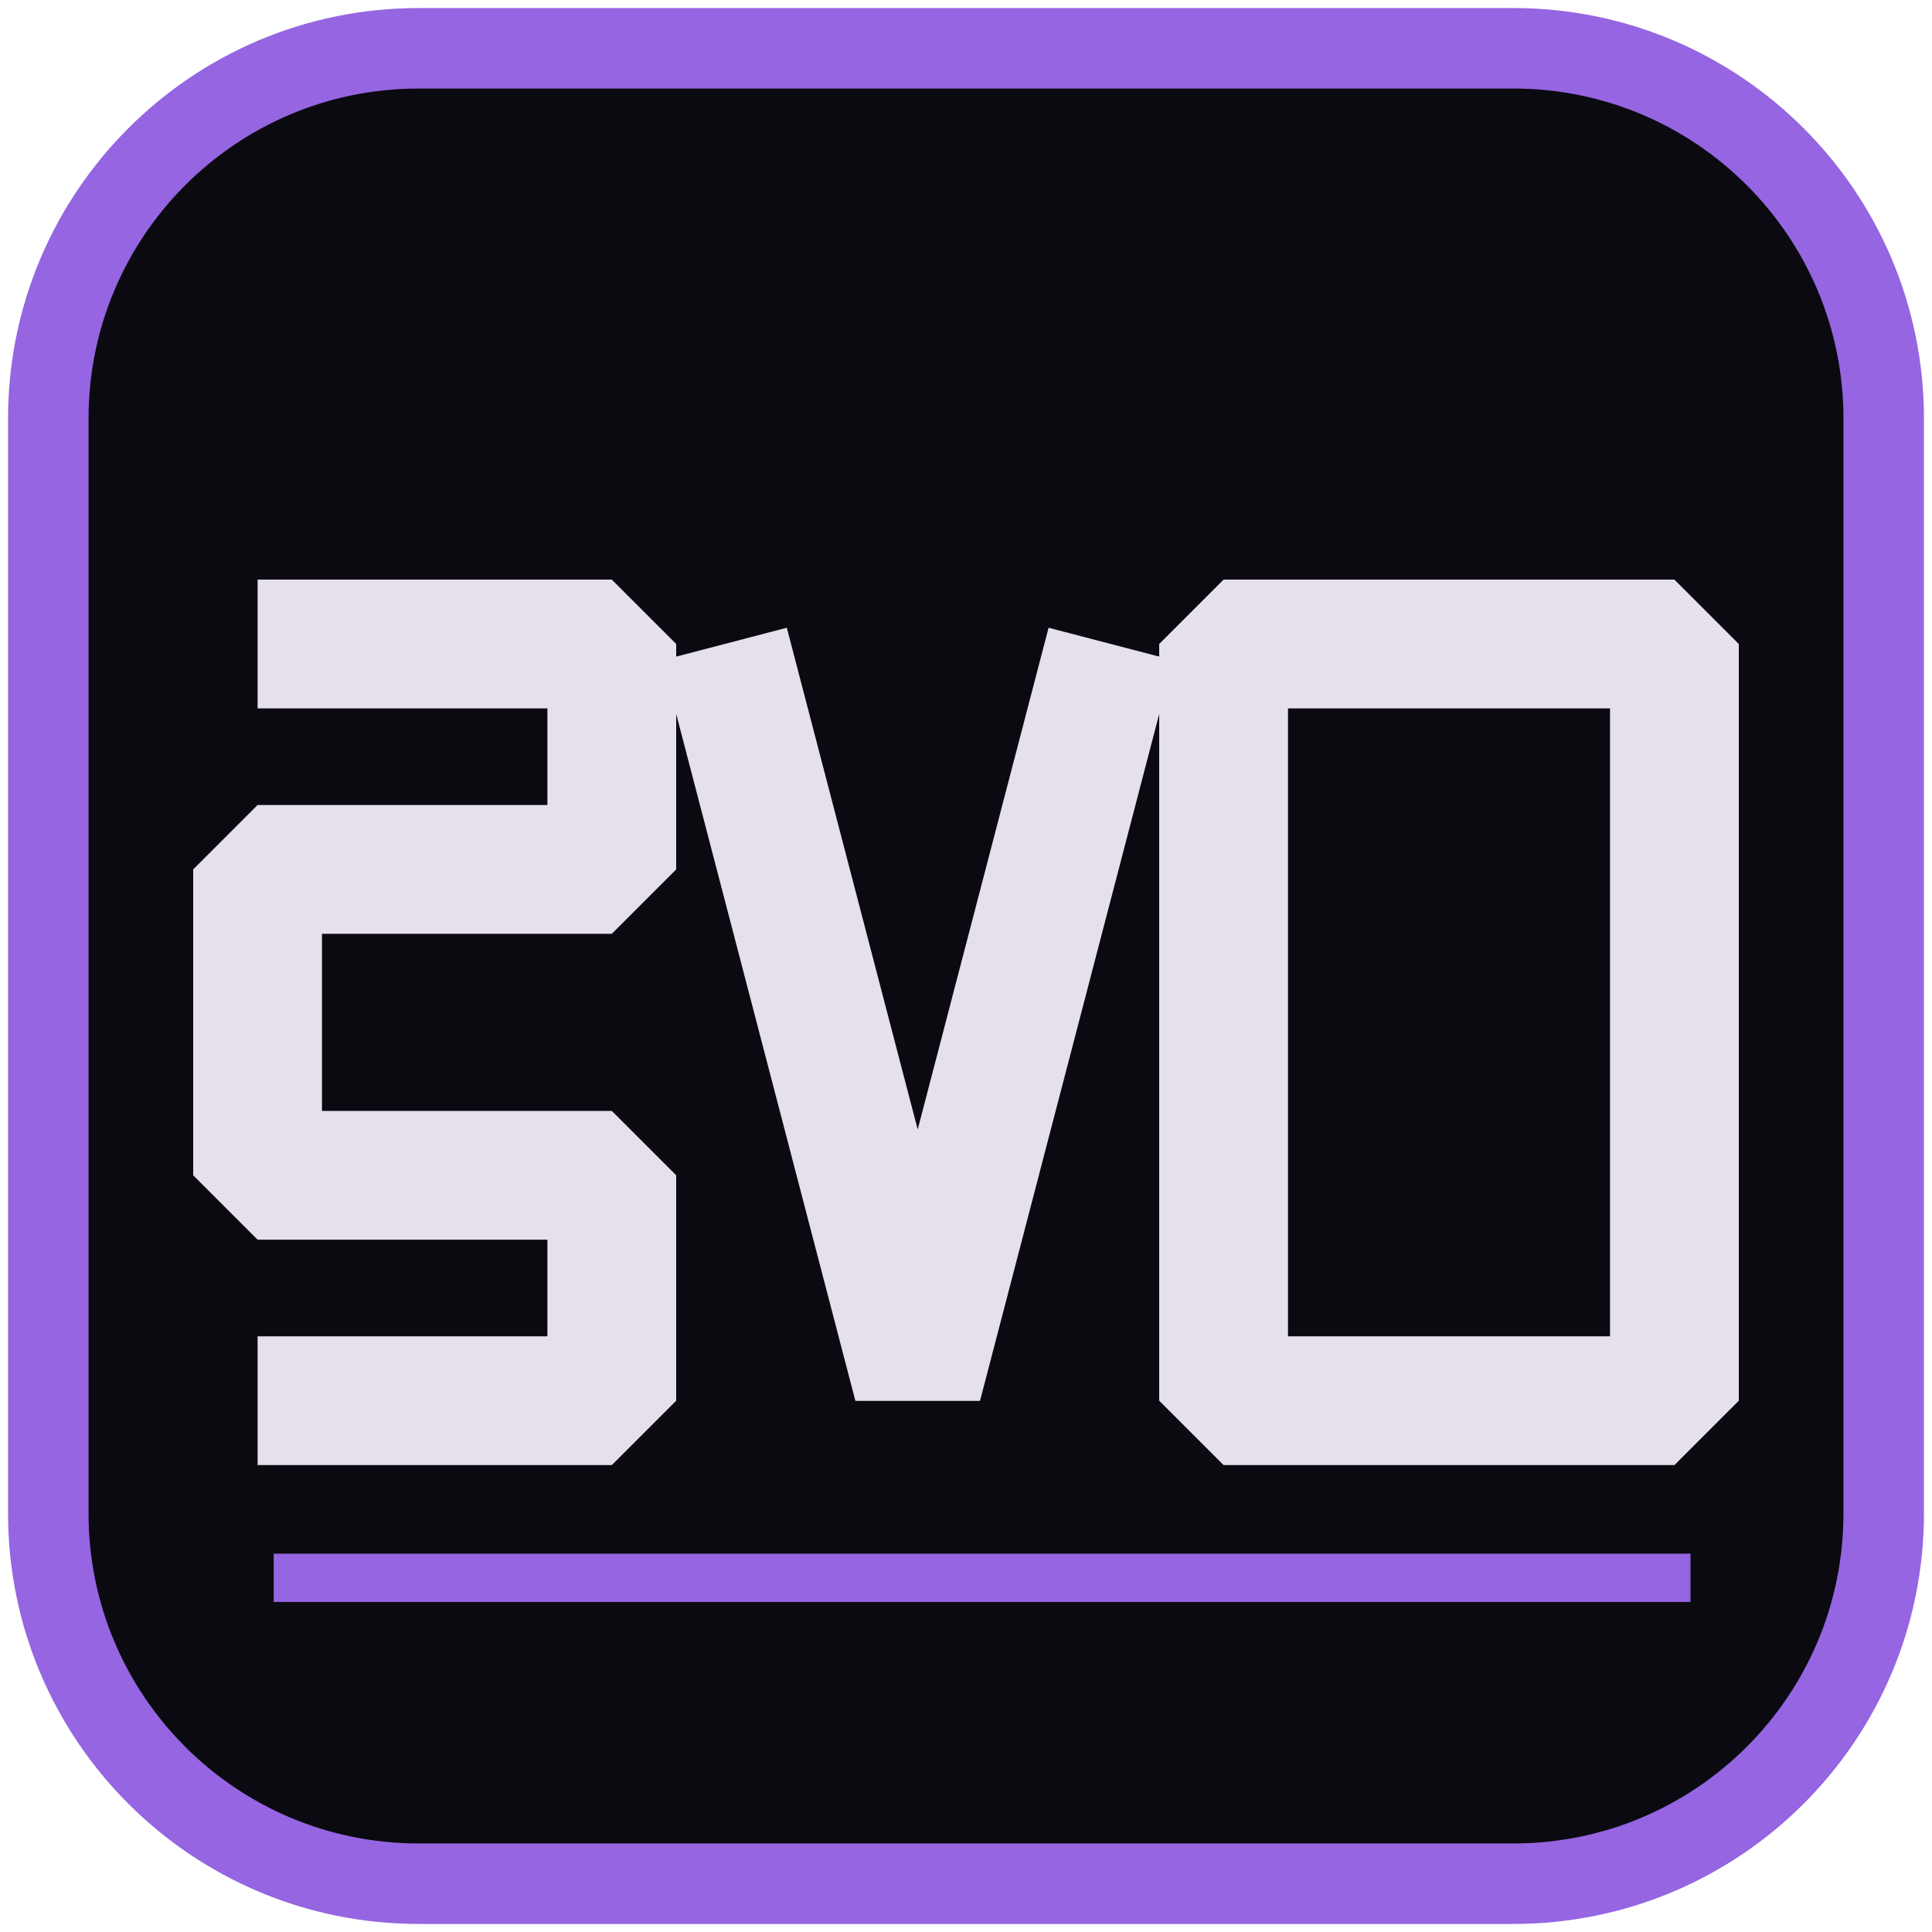
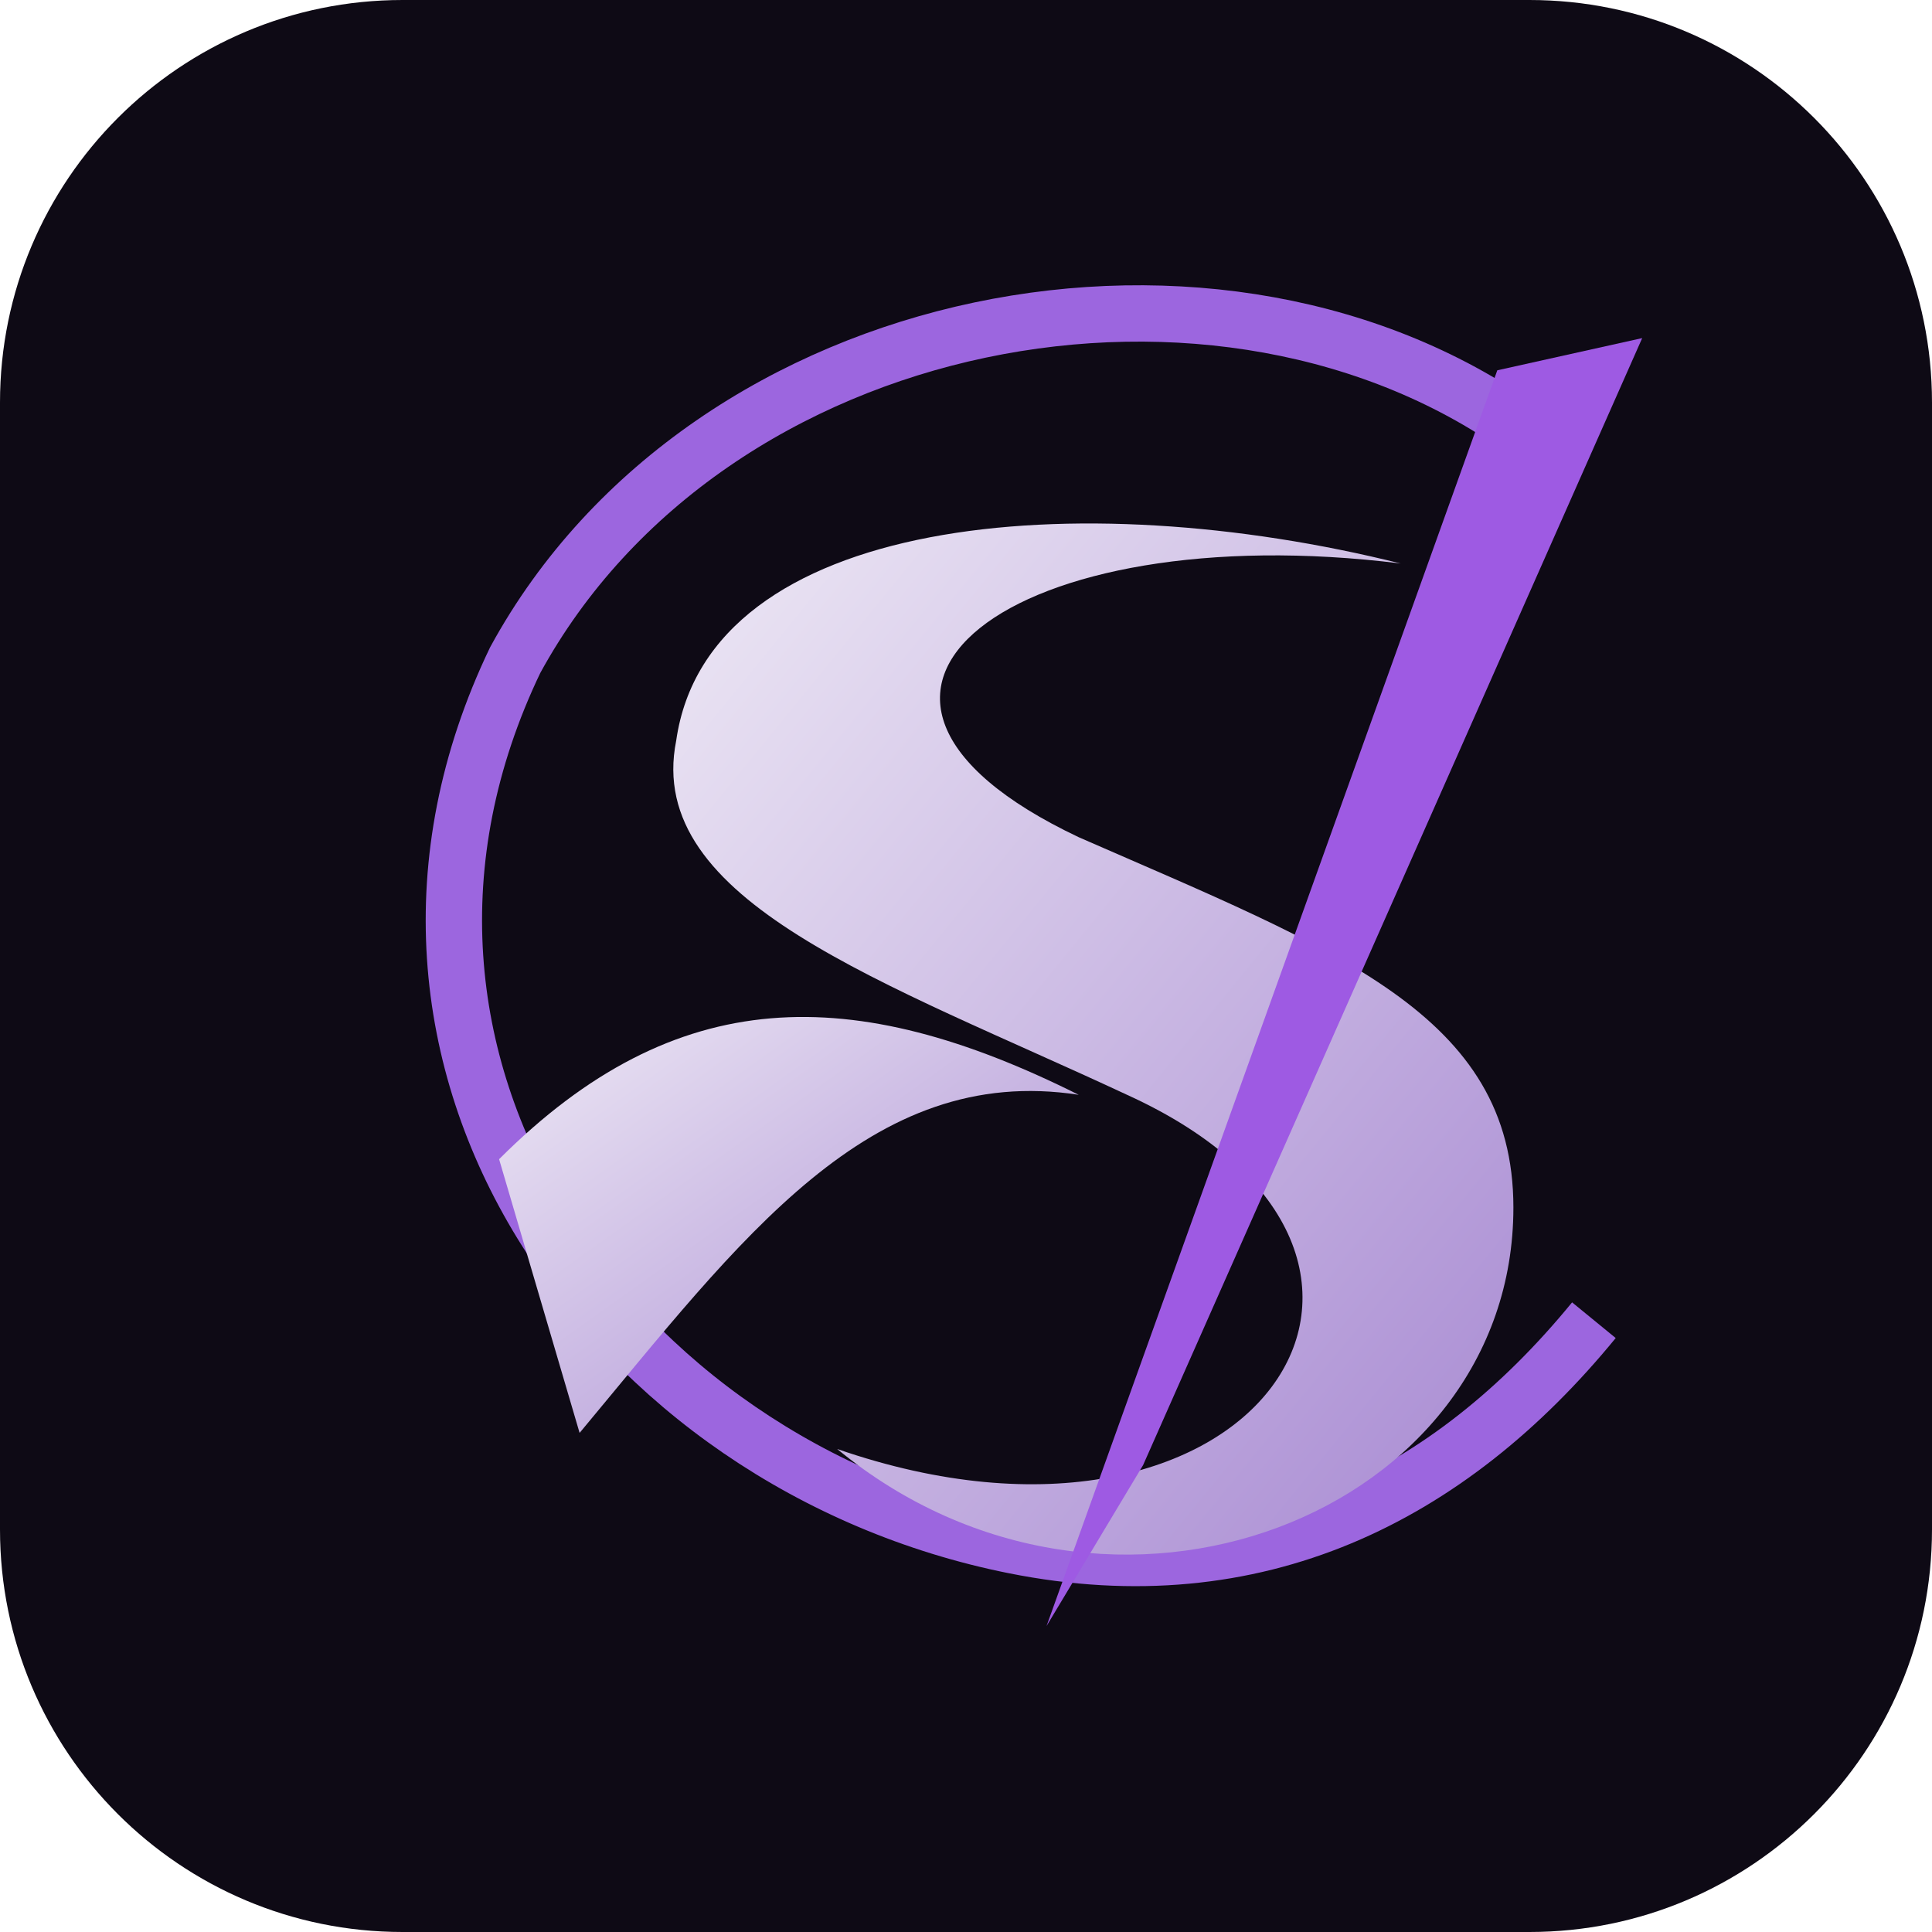
- <svg xmlns="http://www.w3.org/2000/svg" viewBox="0 0 120 120" role="img" aria-label="SVO logo">
-   <rect x="3" y="3" width="114" height="114" rx="23" fill="#0B0A10" stroke="#9565E2" stroke-width="5" />
-   <path d="M16 40h22v14H16v19h22v14H16" stroke="#E6E0ED" stroke-width="8" fill="none" stroke-linejoin="bevel" />
-   <path d="m45 40 12 46 12-46" stroke="#E6E0ED" stroke-width="8" fill="none" stroke-linejoin="bevel" />
-   <path d="M76 40h28v47H76z" stroke="#E6E0ED" stroke-width="8" fill="none" stroke-linejoin="bevel" />
-   <path d="M17 98h88" stroke="#9565E2" stroke-width="3" />
+ <svg xmlns="http://www.w3.org/2000/svg" viewBox="0 0 120 120" role="img" aria-label="SEMEISTVO TECH icon">
+   <defs>
+     <linearGradient id="f" x1="0" y1="0" x2="1" y2="1">
+       <stop stop-color="#eee9f5" />
+       <stop offset="1" stop-color="#a789d2" />
+     </linearGradient>
+   </defs>
+   <rect width="120" height="120" rx="25" fill="#0e0a15" />
+   <path d="M95 27C76 13 44 19 32 41C20 66 38 91 63 96C78 99 90 93 99 82" fill="none" stroke="#9c66df" stroke-width="3.5" />
+   <path d="M87 35C67 30 44 32 42 46C40 56 55 61 70 68C92 78 78 99 52 90C69 104 94 94 94 75C94 63 83 59 67 52C48 43 63 32 87 35Z" fill="url(#f)" />
+   <path d="M31 72C42 61 53 61 67 68C54 66 46 77 36 89Z" fill="url(#f)" />
+   <path d="M93 23L65 101L71 91L102 21Z" fill="#9e5ae3" />
</svg>
